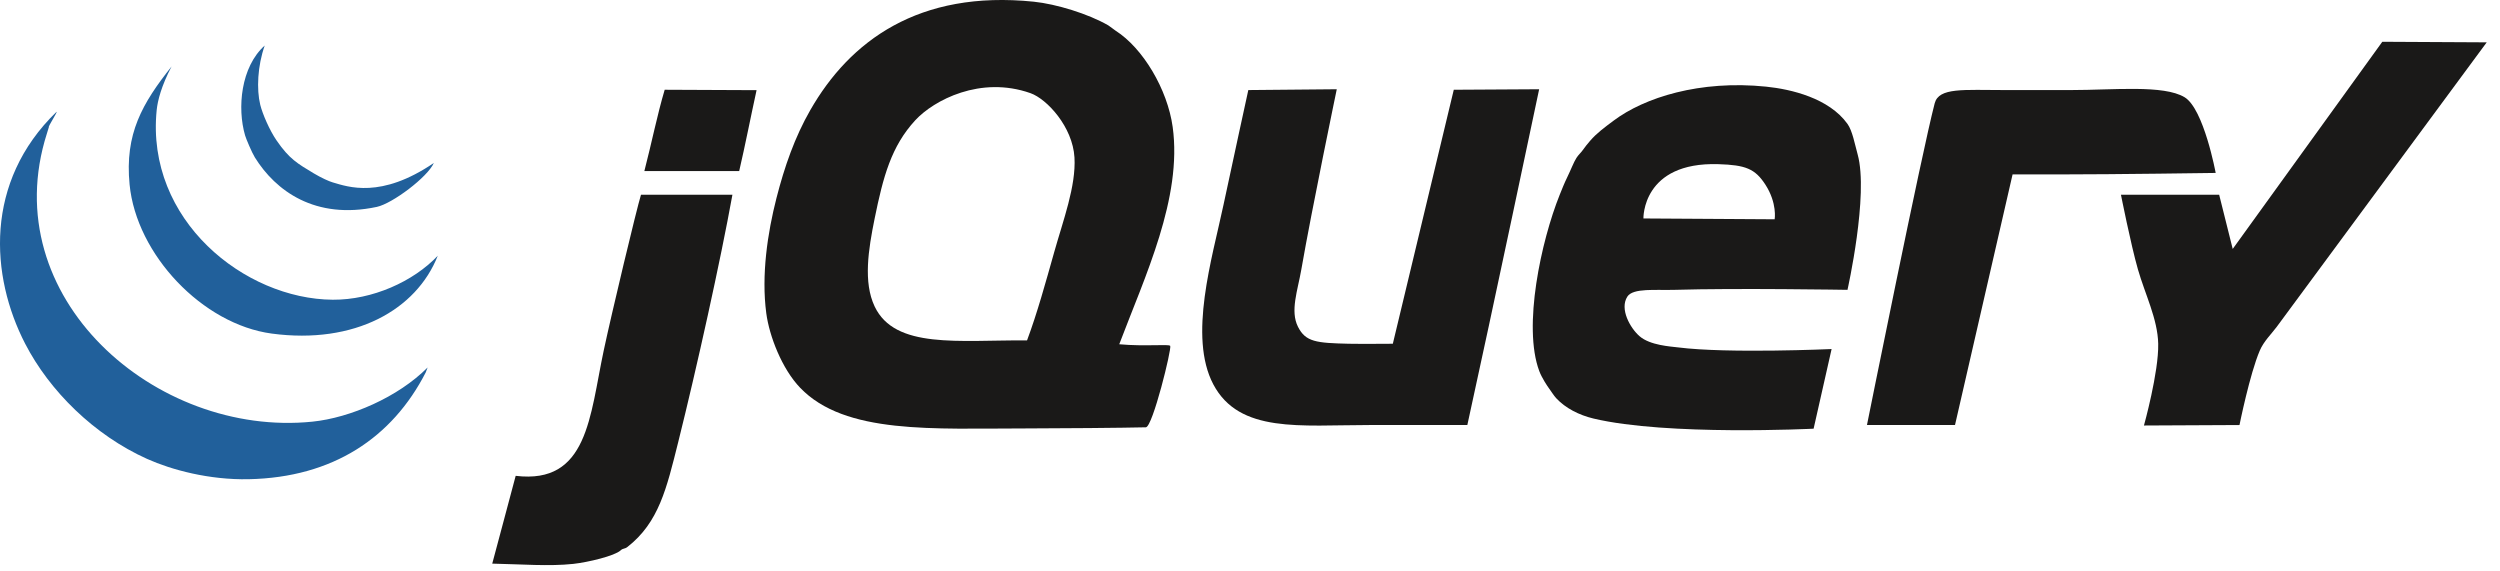
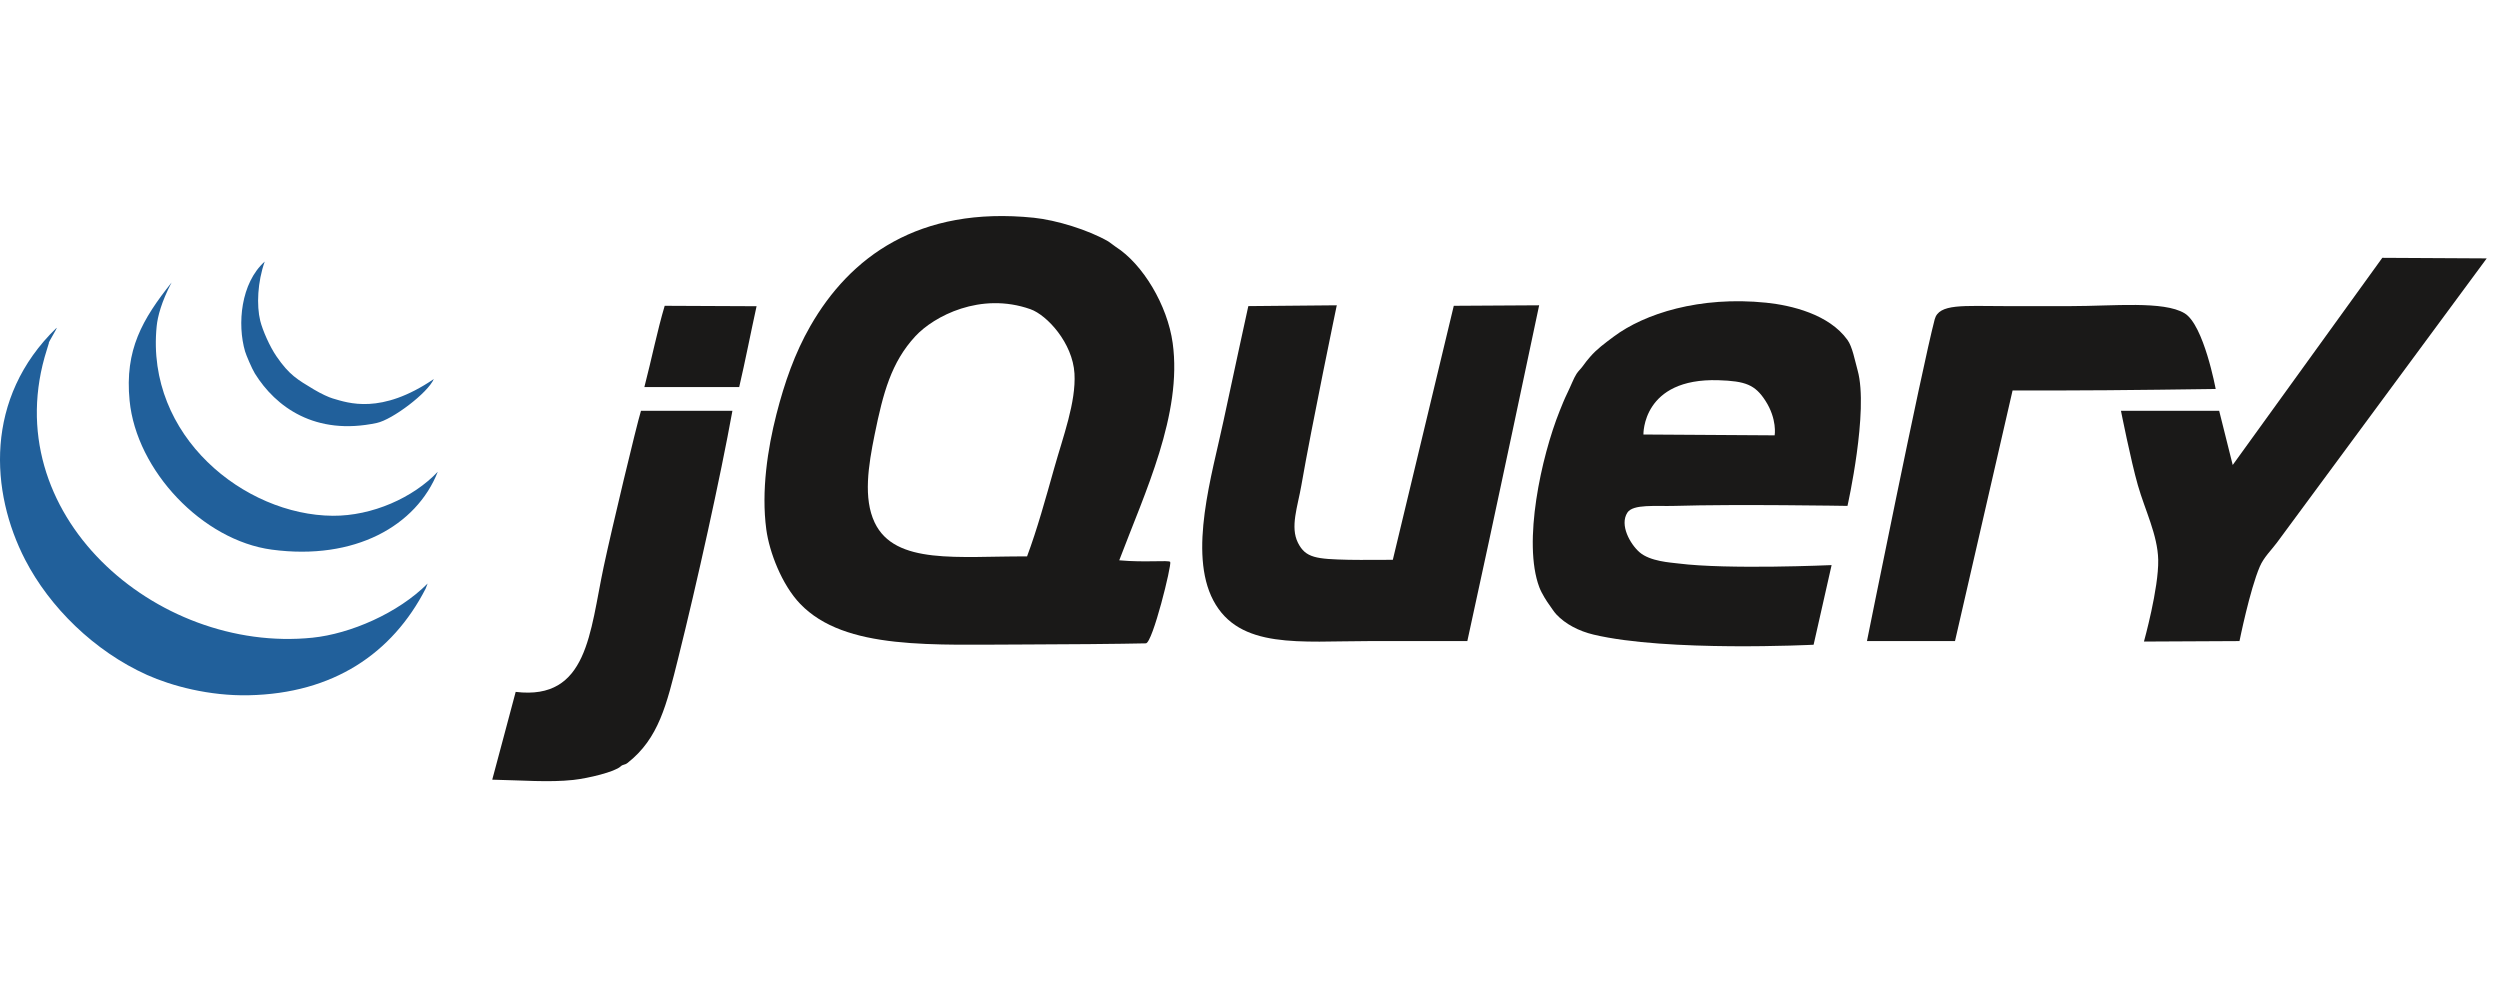
- <svg xmlns="http://www.w3.org/2000/svg" width="162" height="37" viewBox="0 0 162 37" fill="none">
+ <svg xmlns="http://www.w3.org/2000/svg" width="162" height="65" viewBox="0 0 162 37" fill="none">
  <path fill-rule="evenodd" clip-rule="evenodd" d="M154.373 2.707L161.139 2.744C161.139 2.744 148.56 19.789 147.533 21.178C147.199 21.628 146.692 22.113 146.435 22.714C145.786 24.226 145.119 27.542 145.119 27.542L138.928 27.573C138.928 27.573 139.891 24.117 139.852 22.275C139.817 20.667 138.996 19.061 138.535 17.447C138.07 15.815 137.438 12.619 137.438 12.619H143.802L144.68 16.131L154.373 2.707Z" fill="#1A1918" />
  <path fill-rule="evenodd" clip-rule="evenodd" d="M141.561 6.301C142.81 7.054 143.576 11.206 143.576 11.206C143.576 11.206 137.043 11.302 133.487 11.302H130.415L126.684 27.542H120.979C120.979 27.542 124.529 9.894 125.368 6.694C125.64 5.658 127.229 5.836 129.912 5.836H134.198C136.966 5.836 140.201 5.483 141.561 6.301Z" fill="#1A1918" />
  <path fill-rule="evenodd" clip-rule="evenodd" d="M114.998 14.21C114.998 14.21 115.176 13.168 114.395 11.961C113.728 10.932 113.111 10.693 111.356 10.638C106.398 10.482 106.494 14.156 106.494 14.156L114.998 14.21ZM120.375 10.004C121.102 12.624 119.717 18.782 119.717 18.782C119.717 18.782 112.485 18.661 108.525 18.782C107.293 18.819 105.819 18.648 105.452 19.221C104.936 20.024 105.64 21.26 106.238 21.782C106.925 22.383 108.263 22.451 108.744 22.512C111.959 22.921 118.688 22.618 118.688 22.618L117.522 27.779C117.522 27.779 108.013 28.256 103.257 27.121C102.318 26.897 101.438 26.445 100.843 25.804C100.681 25.629 100.54 25.39 100.387 25.183C100.264 25.019 99.906 24.477 99.746 24.049C98.66 21.154 99.873 15.608 101.063 12.637C101.201 12.293 101.374 11.856 101.557 11.485C101.785 11.022 101.978 10.5 102.16 10.223C102.283 10.032 102.435 9.909 102.562 9.729C102.709 9.516 102.88 9.31 103.038 9.126C103.477 8.617 103.975 8.257 104.574 7.809C106.556 6.326 110.142 5.173 114.45 5.615C116.071 5.781 118.521 6.361 119.717 8.029C120.037 8.474 120.195 9.358 120.375 10.004Z" fill="#1A1918" />
  <path fill-rule="evenodd" clip-rule="evenodd" d="M94.205 5.816L99.737 5.783C99.737 5.783 96.654 20.41 95.083 27.542H88.718C84.27 27.542 80.309 28.093 78.624 24.909C76.989 21.817 78.549 16.732 79.282 13.277C79.8 10.833 80.891 5.836 80.891 5.836L86.623 5.783C86.623 5.783 85.003 13.563 84.329 17.447C84.088 18.839 83.59 20.149 84.11 21.178C84.604 22.157 85.295 22.227 87.402 22.275C88.069 22.291 90.255 22.275 90.255 22.275L94.205 5.816Z" fill="#1A1918" />
  <path fill-rule="evenodd" clip-rule="evenodd" d="M68.309 16.35C68.888 14.291 69.733 12.06 69.626 10.205C69.51 8.221 67.846 6.415 66.773 6.036C63.541 4.894 60.514 6.49 59.312 7.791C57.755 9.477 57.229 11.445 56.678 14.155C56.268 16.168 55.932 18.292 56.678 19.861C57.999 22.635 62.118 22.03 66.553 22.056C67.212 20.292 67.756 18.31 68.309 16.35ZM75.99 8.23C76.622 12.825 74.197 17.897 72.527 22.308C74.23 22.462 75.722 22.284 75.83 22.411C75.942 22.576 74.689 27.676 74.252 27.689C72.9 27.724 68.421 27.762 66.553 27.762C60.459 27.762 54.758 28.159 51.85 25.128C50.669 23.897 49.853 21.786 49.655 20.3C49.326 17.82 49.739 15.09 50.314 12.839C50.834 10.806 51.501 8.888 52.508 7.133C55.069 2.662 59.524 -0.656 66.992 0.11C68.441 0.26 70.521 0.894 71.82 1.646C71.91 1.699 72.224 1.949 72.297 1.993C74.052 3.11 75.652 5.777 75.99 8.23Z" fill="#1A1918" />
  <path fill-rule="evenodd" clip-rule="evenodd" d="M49.026 5.843C48.657 7.521 48.288 9.424 47.9 11.083H41.755C42.231 9.244 42.596 7.416 43.072 5.816C45.038 5.816 46.866 5.843 49.026 5.843Z" fill="#1A1918" />
  <path fill-rule="evenodd" clip-rule="evenodd" d="M41.536 12.619H47.461C46.686 16.908 45.152 23.825 43.95 28.64C43.197 31.653 42.694 33.852 40.658 35.443C40.475 35.586 40.37 35.518 40.219 35.662C39.843 36.02 38.108 36.435 37.147 36.54C35.584 36.709 33.817 36.562 31.897 36.523C32.4 34.686 32.968 32.48 33.416 30.834C38.097 31.401 38.215 26.976 39.121 22.715C39.646 20.252 41.235 13.607 41.536 12.619Z" fill="#1A1918" />
  <path fill-rule="evenodd" clip-rule="evenodd" d="M27.71 23.812L27.583 24.141C25.419 28.354 21.585 30.939 16.116 31.053C13.559 31.106 11.123 30.45 9.532 29.737C6.098 28.194 3.21 25.332 1.632 22.275C-0.631 17.893 -1.039 11.796 3.666 7.243C3.739 7.243 3.096 8.23 3.168 8.23L3.039 8.651C-0.352 19.266 10.094 28.363 20.248 27.323C22.689 27.073 25.801 25.736 27.71 23.812Z" fill="#21609B" />
  <path fill-rule="evenodd" clip-rule="evenodd" d="M21.565 19.422C24.12 19.44 26.788 18.246 28.368 16.57C26.986 20.079 22.983 22.334 17.615 21.617C13.12 21.016 8.839 16.493 8.398 11.961C8.075 8.663 9.225 6.694 11.119 4.306C10.461 5.555 10.215 6.518 10.153 7.133C9.434 14.267 15.853 19.385 21.565 19.422Z" fill="#21609B" />
  <path fill-rule="evenodd" clip-rule="evenodd" d="M28.112 10.561C27.714 11.472 25.428 13.192 24.418 13.407C20.42 14.259 17.859 12.363 16.518 10.205C16.318 9.883 15.949 9.003 15.883 8.779C15.363 7.01 15.602 4.335 17.154 2.95C16.687 4.267 16.619 5.796 16.864 6.79C17.014 7.392 17.468 8.441 17.922 9.101C18.749 10.304 19.274 10.596 20.336 11.235C20.815 11.522 21.328 11.753 21.55 11.816C22.557 12.112 24.683 12.894 28.112 10.561Z" fill="#21609B" />
</svg>
